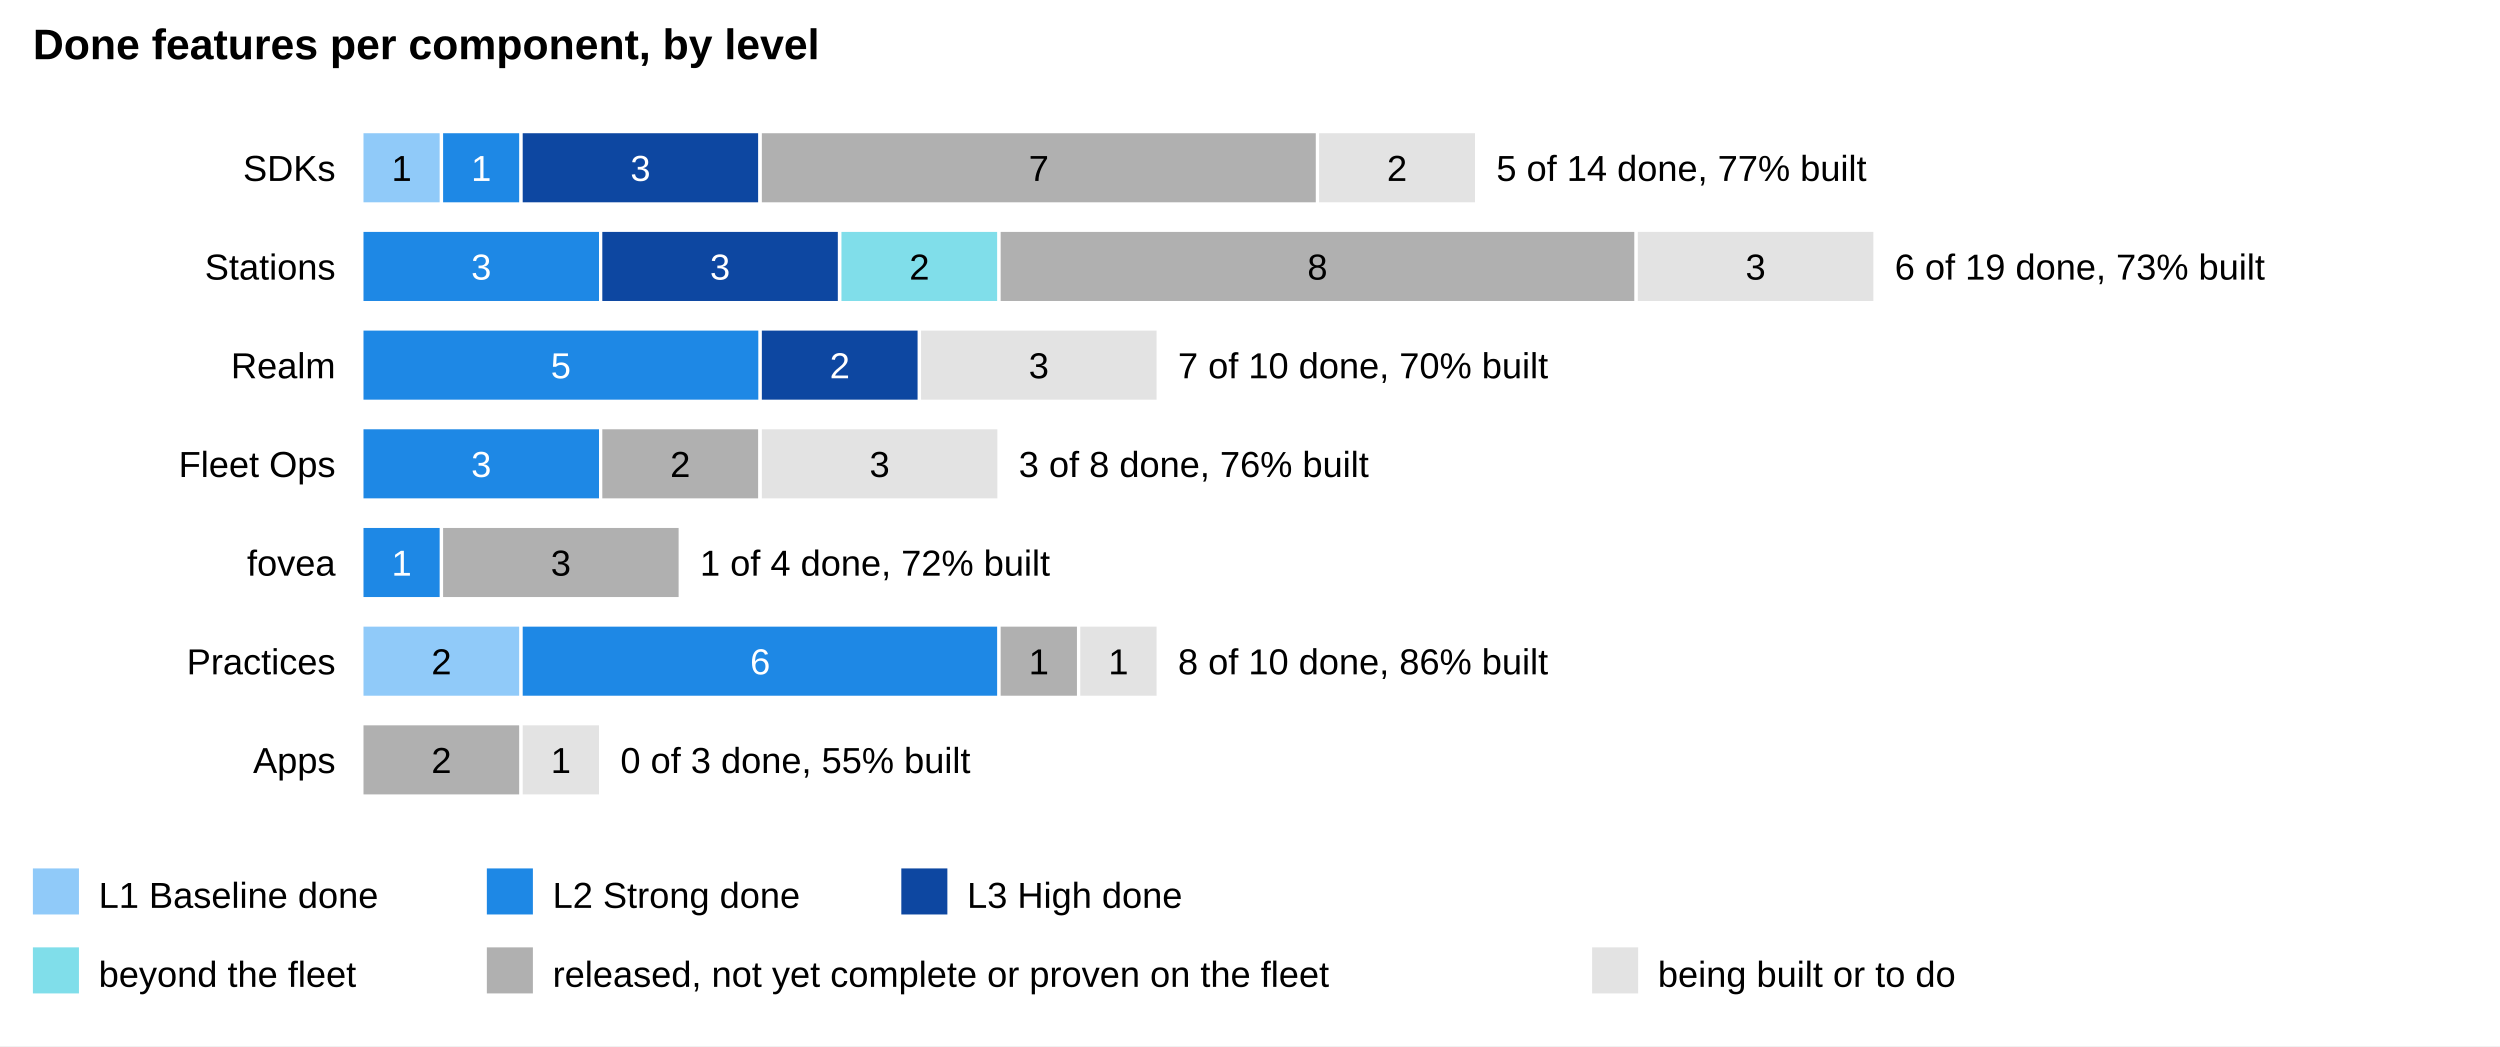
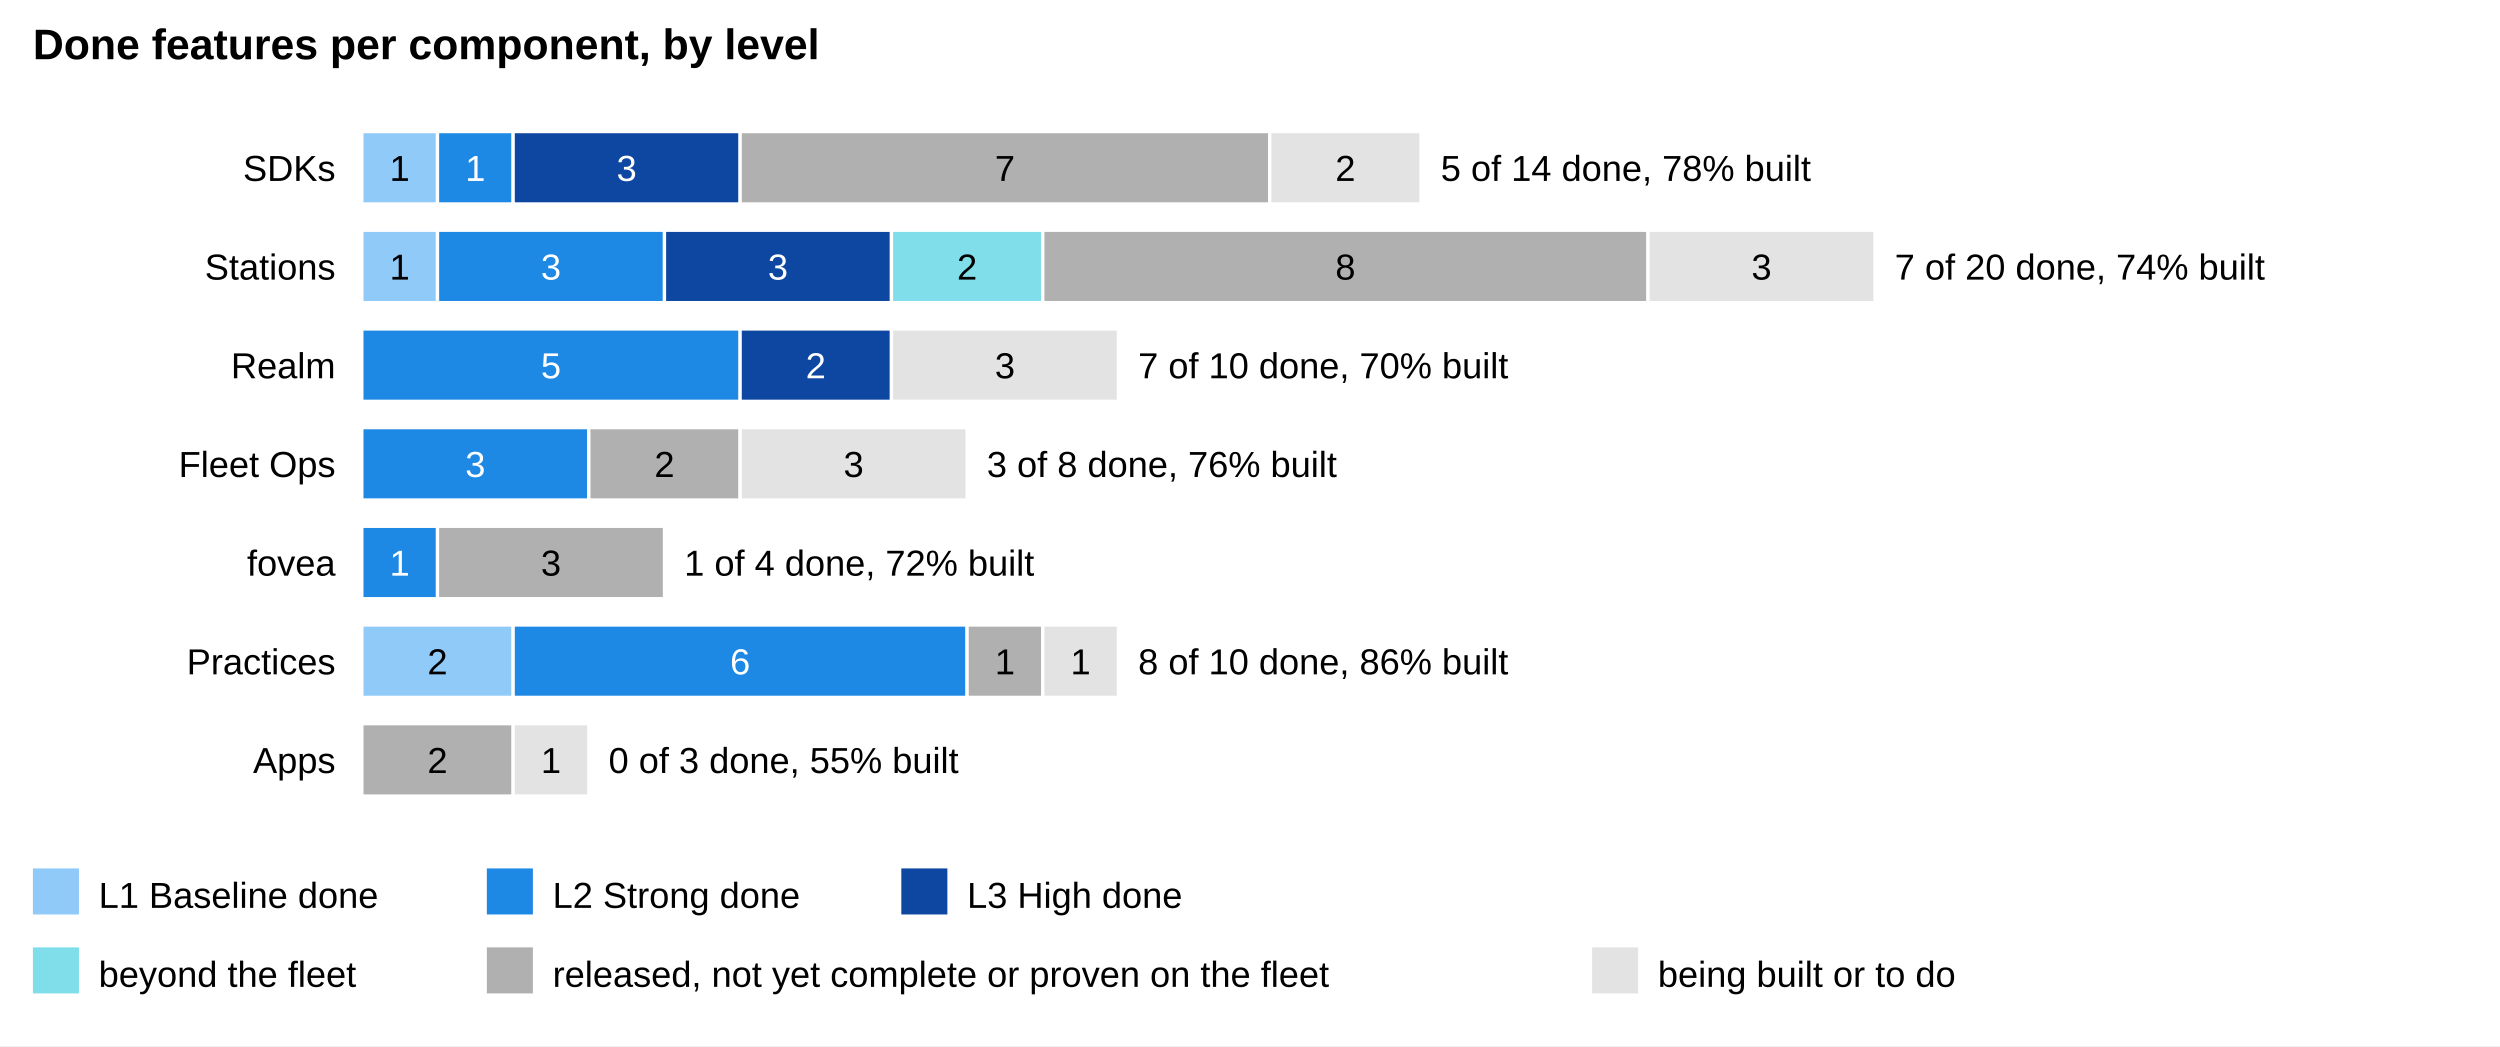
<svg xmlns="http://www.w3.org/2000/svg" width="760" height="318" viewBox="0 0 760 318" font-family="Liberation Sans, Arial, sans-serif">
  <rect x="0" y="0" width="760" height="318" fill="#ffffff" />
  <text x="10" y="18" font-size="13" font-weight="bold" fill="#000000">Done features per component, by level</text>
  <text x="102" y="55" font-size="11" text-anchor="end" fill="#000000">SDKs</text>
-   <rect x="110.0" y="40" width="24.2" height="22" fill="#90caf9" stroke="#ffffff" stroke-width="1" />
-   <text x="122.1" y="55" font-size="11" text-anchor="middle" fill="#000000">1</text>
-   <rect x="134.2" y="40" width="24.2" height="22" fill="#1e88e5" stroke="#ffffff" stroke-width="1" />
-   <text x="146.3" y="55" font-size="11" text-anchor="middle" fill="#ffffff">1</text>
-   <rect x="158.4" y="40" width="72.6" height="22" fill="#0d47a1" stroke="#ffffff" stroke-width="1" />
-   <text x="194.7" y="55" font-size="11" text-anchor="middle" fill="#ffffff">3</text>
-   <rect x="231.1" y="40" width="169.5" height="22" fill="#b0b0b0" stroke="#ffffff" stroke-width="1" />
-   <text x="315.8" y="55" font-size="11" text-anchor="middle" fill="#000000">7</text>
-   <rect x="400.5" y="40" width="48.4" height="22" fill="#e3e3e3" stroke="#ffffff" stroke-width="1" />
-   <text x="424.7" y="55" font-size="11" text-anchor="middle" fill="#000000">2</text>
-   <text x="454.9" y="55" font-size="11" fill="#000000">5 of 14 done, 77% built</text>
+   <rect x="110.0" y="40" width="23.0" height="22" fill="#90caf9" stroke="#ffffff" stroke-width="1" />
+   <text x="121.5" y="55" font-size="11" text-anchor="middle" fill="#000000">1</text>
+   <rect x="133.0" y="40" width="23.0" height="22" fill="#1e88e5" stroke="#ffffff" stroke-width="1" />
+   <text x="144.5" y="55" font-size="11" text-anchor="middle" fill="#ffffff">1</text>
+   <rect x="156.0" y="40" width="69.0" height="22" fill="#0d47a1" stroke="#ffffff" stroke-width="1" />
+   <text x="190.5" y="55" font-size="11" text-anchor="middle" fill="#ffffff">3</text>
+   <rect x="225.0" y="40" width="161.0" height="22" fill="#b0b0b0" stroke="#ffffff" stroke-width="1" />
+   <text x="305.5" y="55" font-size="11" text-anchor="middle" fill="#000000">7</text>
+   <rect x="386.0" y="40" width="46.0" height="22" fill="#e3e3e3" stroke="#ffffff" stroke-width="1" />
+   <text x="409.0" y="55" font-size="11" text-anchor="middle" fill="#000000">2</text>
+   <text x="438.0" y="55" font-size="11" fill="#000000">5 of 14 done, 78% built</text>
  <text x="102" y="85" font-size="11" text-anchor="end" fill="#000000">Stations</text>
-   <rect x="110.0" y="70" width="72.6" height="22" fill="#1e88e5" stroke="#ffffff" stroke-width="1" />
-   <text x="146.3" y="85" font-size="11" text-anchor="middle" fill="#ffffff">3</text>
-   <rect x="182.6" y="70" width="72.6" height="22" fill="#0d47a1" stroke="#ffffff" stroke-width="1" />
-   <text x="218.9" y="85" font-size="11" text-anchor="middle" fill="#ffffff">3</text>
-   <rect x="255.3" y="70" width="48.4" height="22" fill="#80deea" stroke="#ffffff" stroke-width="1" />
-   <text x="279.5" y="85" font-size="11" text-anchor="middle" fill="#000000">2</text>
-   <rect x="303.7" y="70" width="193.7" height="22" fill="#b0b0b0" stroke="#ffffff" stroke-width="1" />
-   <text x="400.5" y="85" font-size="11" text-anchor="middle" fill="#000000">8</text>
-   <rect x="497.4" y="70" width="72.6" height="22" fill="#e3e3e3" stroke="#ffffff" stroke-width="1" />
-   <text x="533.7" y="85" font-size="11" text-anchor="middle" fill="#000000">3</text>
-   <text x="576.0" y="85" font-size="11" fill="#000000">6 of 19 done, 73% built</text>
+   <rect x="110.0" y="70" width="23.0" height="22" fill="#90caf9" stroke="#ffffff" stroke-width="1" />
+   <text x="121.5" y="85" font-size="11" text-anchor="middle" fill="#000000">1</text>
+   <rect x="133.0" y="70" width="69.0" height="22" fill="#1e88e5" stroke="#ffffff" stroke-width="1" />
+   <text x="167.5" y="85" font-size="11" text-anchor="middle" fill="#ffffff">3</text>
+   <rect x="202.0" y="70" width="69.0" height="22" fill="#0d47a1" stroke="#ffffff" stroke-width="1" />
+   <text x="236.5" y="85" font-size="11" text-anchor="middle" fill="#ffffff">3</text>
+   <rect x="271.0" y="70" width="46.0" height="22" fill="#80deea" stroke="#ffffff" stroke-width="1" />
+   <text x="294.0" y="85" font-size="11" text-anchor="middle" fill="#000000">2</text>
+   <rect x="317.0" y="70" width="184.0" height="22" fill="#b0b0b0" stroke="#ffffff" stroke-width="1" />
+   <text x="409.0" y="85" font-size="11" text-anchor="middle" fill="#000000">8</text>
+   <rect x="501.0" y="70" width="69.0" height="22" fill="#e3e3e3" stroke="#ffffff" stroke-width="1" />
+   <text x="535.5" y="85" font-size="11" text-anchor="middle" fill="#000000">3</text>
+   <text x="576.0" y="85" font-size="11" fill="#000000">7 of 20 done, 74% built</text>
  <text x="102" y="115" font-size="11" text-anchor="end" fill="#000000">Realm</text>
-   <rect x="110.0" y="100" width="121.1" height="22" fill="#1e88e5" stroke="#ffffff" stroke-width="1" />
-   <text x="170.5" y="115" font-size="11" text-anchor="middle" fill="#ffffff">5</text>
-   <rect x="231.1" y="100" width="48.4" height="22" fill="#0d47a1" stroke="#ffffff" stroke-width="1" />
-   <text x="255.3" y="115" font-size="11" text-anchor="middle" fill="#ffffff">2</text>
-   <rect x="279.5" y="100" width="72.6" height="22" fill="#e3e3e3" stroke="#ffffff" stroke-width="1" />
-   <text x="315.8" y="115" font-size="11" text-anchor="middle" fill="#000000">3</text>
-   <text x="358.1" y="115" font-size="11" fill="#000000">7 of 10 done, 70% built</text>
+   <rect x="110.0" y="100" width="115.0" height="22" fill="#1e88e5" stroke="#ffffff" stroke-width="1" />
+   <text x="167.5" y="115" font-size="11" text-anchor="middle" fill="#ffffff">5</text>
+   <rect x="225.0" y="100" width="46.0" height="22" fill="#0d47a1" stroke="#ffffff" stroke-width="1" />
+   <text x="248.0" y="115" font-size="11" text-anchor="middle" fill="#ffffff">2</text>
+   <rect x="271.0" y="100" width="69.0" height="22" fill="#e3e3e3" stroke="#ffffff" stroke-width="1" />
+   <text x="305.5" y="115" font-size="11" text-anchor="middle" fill="#000000">3</text>
+   <text x="346.0" y="115" font-size="11" fill="#000000">7 of 10 done, 70% built</text>
  <text x="102" y="145" font-size="11" text-anchor="end" fill="#000000">Fleet Ops</text>
-   <rect x="110.0" y="130" width="72.6" height="22" fill="#1e88e5" stroke="#ffffff" stroke-width="1" />
-   <text x="146.3" y="145" font-size="11" text-anchor="middle" fill="#ffffff">3</text>
-   <rect x="182.6" y="130" width="48.4" height="22" fill="#b0b0b0" stroke="#ffffff" stroke-width="1" />
-   <text x="206.8" y="145" font-size="11" text-anchor="middle" fill="#000000">2</text>
-   <rect x="231.1" y="130" width="72.6" height="22" fill="#e3e3e3" stroke="#ffffff" stroke-width="1" />
-   <text x="267.4" y="145" font-size="11" text-anchor="middle" fill="#000000">3</text>
-   <text x="309.7" y="145" font-size="11" fill="#000000">3 of 8 done, 76% built</text>
+   <rect x="110.0" y="130" width="69.0" height="22" fill="#1e88e5" stroke="#ffffff" stroke-width="1" />
+   <text x="144.5" y="145" font-size="11" text-anchor="middle" fill="#ffffff">3</text>
+   <rect x="179.0" y="130" width="46.0" height="22" fill="#b0b0b0" stroke="#ffffff" stroke-width="1" />
+   <text x="202.0" y="145" font-size="11" text-anchor="middle" fill="#000000">2</text>
+   <rect x="225.0" y="130" width="69.0" height="22" fill="#e3e3e3" stroke="#ffffff" stroke-width="1" />
+   <text x="259.5" y="145" font-size="11" text-anchor="middle" fill="#000000">3</text>
+   <text x="300.0" y="145" font-size="11" fill="#000000">3 of 8 done, 76% built</text>
  <text x="102" y="175" font-size="11" text-anchor="end" fill="#000000">fovea</text>
-   <rect x="110.0" y="160" width="24.2" height="22" fill="#1e88e5" stroke="#ffffff" stroke-width="1" />
-   <text x="122.1" y="175" font-size="11" text-anchor="middle" fill="#ffffff">1</text>
-   <rect x="134.2" y="160" width="72.6" height="22" fill="#b0b0b0" stroke="#ffffff" stroke-width="1" />
-   <text x="170.5" y="175" font-size="11" text-anchor="middle" fill="#000000">3</text>
-   <text x="212.8" y="175" font-size="11" fill="#000000">1 of 4 done, 72% built</text>
+   <rect x="110.0" y="160" width="23.0" height="22" fill="#1e88e5" stroke="#ffffff" stroke-width="1" />
+   <text x="121.5" y="175" font-size="11" text-anchor="middle" fill="#ffffff">1</text>
+   <rect x="133.0" y="160" width="69.0" height="22" fill="#b0b0b0" stroke="#ffffff" stroke-width="1" />
+   <text x="167.5" y="175" font-size="11" text-anchor="middle" fill="#000000">3</text>
+   <text x="208.0" y="175" font-size="11" fill="#000000">1 of 4 done, 72% built</text>
  <text x="102" y="205" font-size="11" text-anchor="end" fill="#000000">Practices</text>
-   <rect x="110.0" y="190" width="48.4" height="22" fill="#90caf9" stroke="#ffffff" stroke-width="1" />
-   <text x="134.2" y="205" font-size="11" text-anchor="middle" fill="#000000">2</text>
-   <rect x="158.4" y="190" width="145.3" height="22" fill="#1e88e5" stroke="#ffffff" stroke-width="1" />
-   <text x="231.1" y="205" font-size="11" text-anchor="middle" fill="#ffffff">6</text>
-   <rect x="303.7" y="190" width="24.2" height="22" fill="#b0b0b0" stroke="#ffffff" stroke-width="1" />
-   <text x="315.8" y="205" font-size="11" text-anchor="middle" fill="#000000">1</text>
-   <rect x="327.9" y="190" width="24.2" height="22" fill="#e3e3e3" stroke="#ffffff" stroke-width="1" />
-   <text x="340.0" y="205" font-size="11" text-anchor="middle" fill="#000000">1</text>
-   <text x="358.1" y="205" font-size="11" fill="#000000">8 of 10 done, 86% built</text>
+   <rect x="110.0" y="190" width="46.0" height="22" fill="#90caf9" stroke="#ffffff" stroke-width="1" />
+   <text x="133.0" y="205" font-size="11" text-anchor="middle" fill="#000000">2</text>
+   <rect x="156.0" y="190" width="138.0" height="22" fill="#1e88e5" stroke="#ffffff" stroke-width="1" />
+   <text x="225.0" y="205" font-size="11" text-anchor="middle" fill="#ffffff">6</text>
+   <rect x="294.0" y="190" width="23.0" height="22" fill="#b0b0b0" stroke="#ffffff" stroke-width="1" />
+   <text x="305.5" y="205" font-size="11" text-anchor="middle" fill="#000000">1</text>
+   <rect x="317.0" y="190" width="23.0" height="22" fill="#e3e3e3" stroke="#ffffff" stroke-width="1" />
+   <text x="328.5" y="205" font-size="11" text-anchor="middle" fill="#000000">1</text>
+   <text x="346.0" y="205" font-size="11" fill="#000000">8 of 10 done, 86% built</text>
  <text x="102" y="235" font-size="11" text-anchor="end" fill="#000000">Apps</text>
-   <rect x="110.0" y="220" width="48.4" height="22" fill="#b0b0b0" stroke="#ffffff" stroke-width="1" />
-   <text x="134.2" y="235" font-size="11" text-anchor="middle" fill="#000000">2</text>
-   <rect x="158.4" y="220" width="24.2" height="22" fill="#e3e3e3" stroke="#ffffff" stroke-width="1" />
-   <text x="170.5" y="235" font-size="11" text-anchor="middle" fill="#000000">1</text>
-   <text x="188.6" y="235" font-size="11" fill="#000000">0 of 3 done, 55% built</text>
+   <rect x="110.0" y="220" width="46.0" height="22" fill="#b0b0b0" stroke="#ffffff" stroke-width="1" />
+   <text x="133.0" y="235" font-size="11" text-anchor="middle" fill="#000000">2</text>
+   <rect x="156.0" y="220" width="23.0" height="22" fill="#e3e3e3" stroke="#ffffff" stroke-width="1" />
+   <text x="167.5" y="235" font-size="11" text-anchor="middle" fill="#000000">1</text>
+   <text x="185.0" y="235" font-size="11" fill="#000000">0 of 3 done, 55% built</text>
  <rect x="10" y="264" width="14" height="14" fill="#90caf9" />
  <text x="30" y="276" font-size="11" fill="#000000">L1 Baseline done</text>
  <rect x="148" y="264" width="14" height="14" fill="#1e88e5" />
  <text x="168" y="276" font-size="11" fill="#000000">L2 Strong done</text>
  <rect x="274" y="264" width="14" height="14" fill="#0d47a1" />
  <text x="294" y="276" font-size="11" fill="#000000">L3 High done</text>
  <rect x="10" y="288" width="14" height="14" fill="#80deea" />
  <text x="30" y="300" font-size="11" fill="#000000">beyond the fleet</text>
  <rect x="148" y="288" width="14" height="14" fill="#b0b0b0" />
  <text x="168" y="300" font-size="11" fill="#000000">released, not yet complete or proven on the fleet</text>
  <rect x="484" y="288" width="14" height="14" fill="#e3e3e3" />
  <text x="504" y="300" font-size="11" fill="#000000">being built or to do</text>
</svg>
